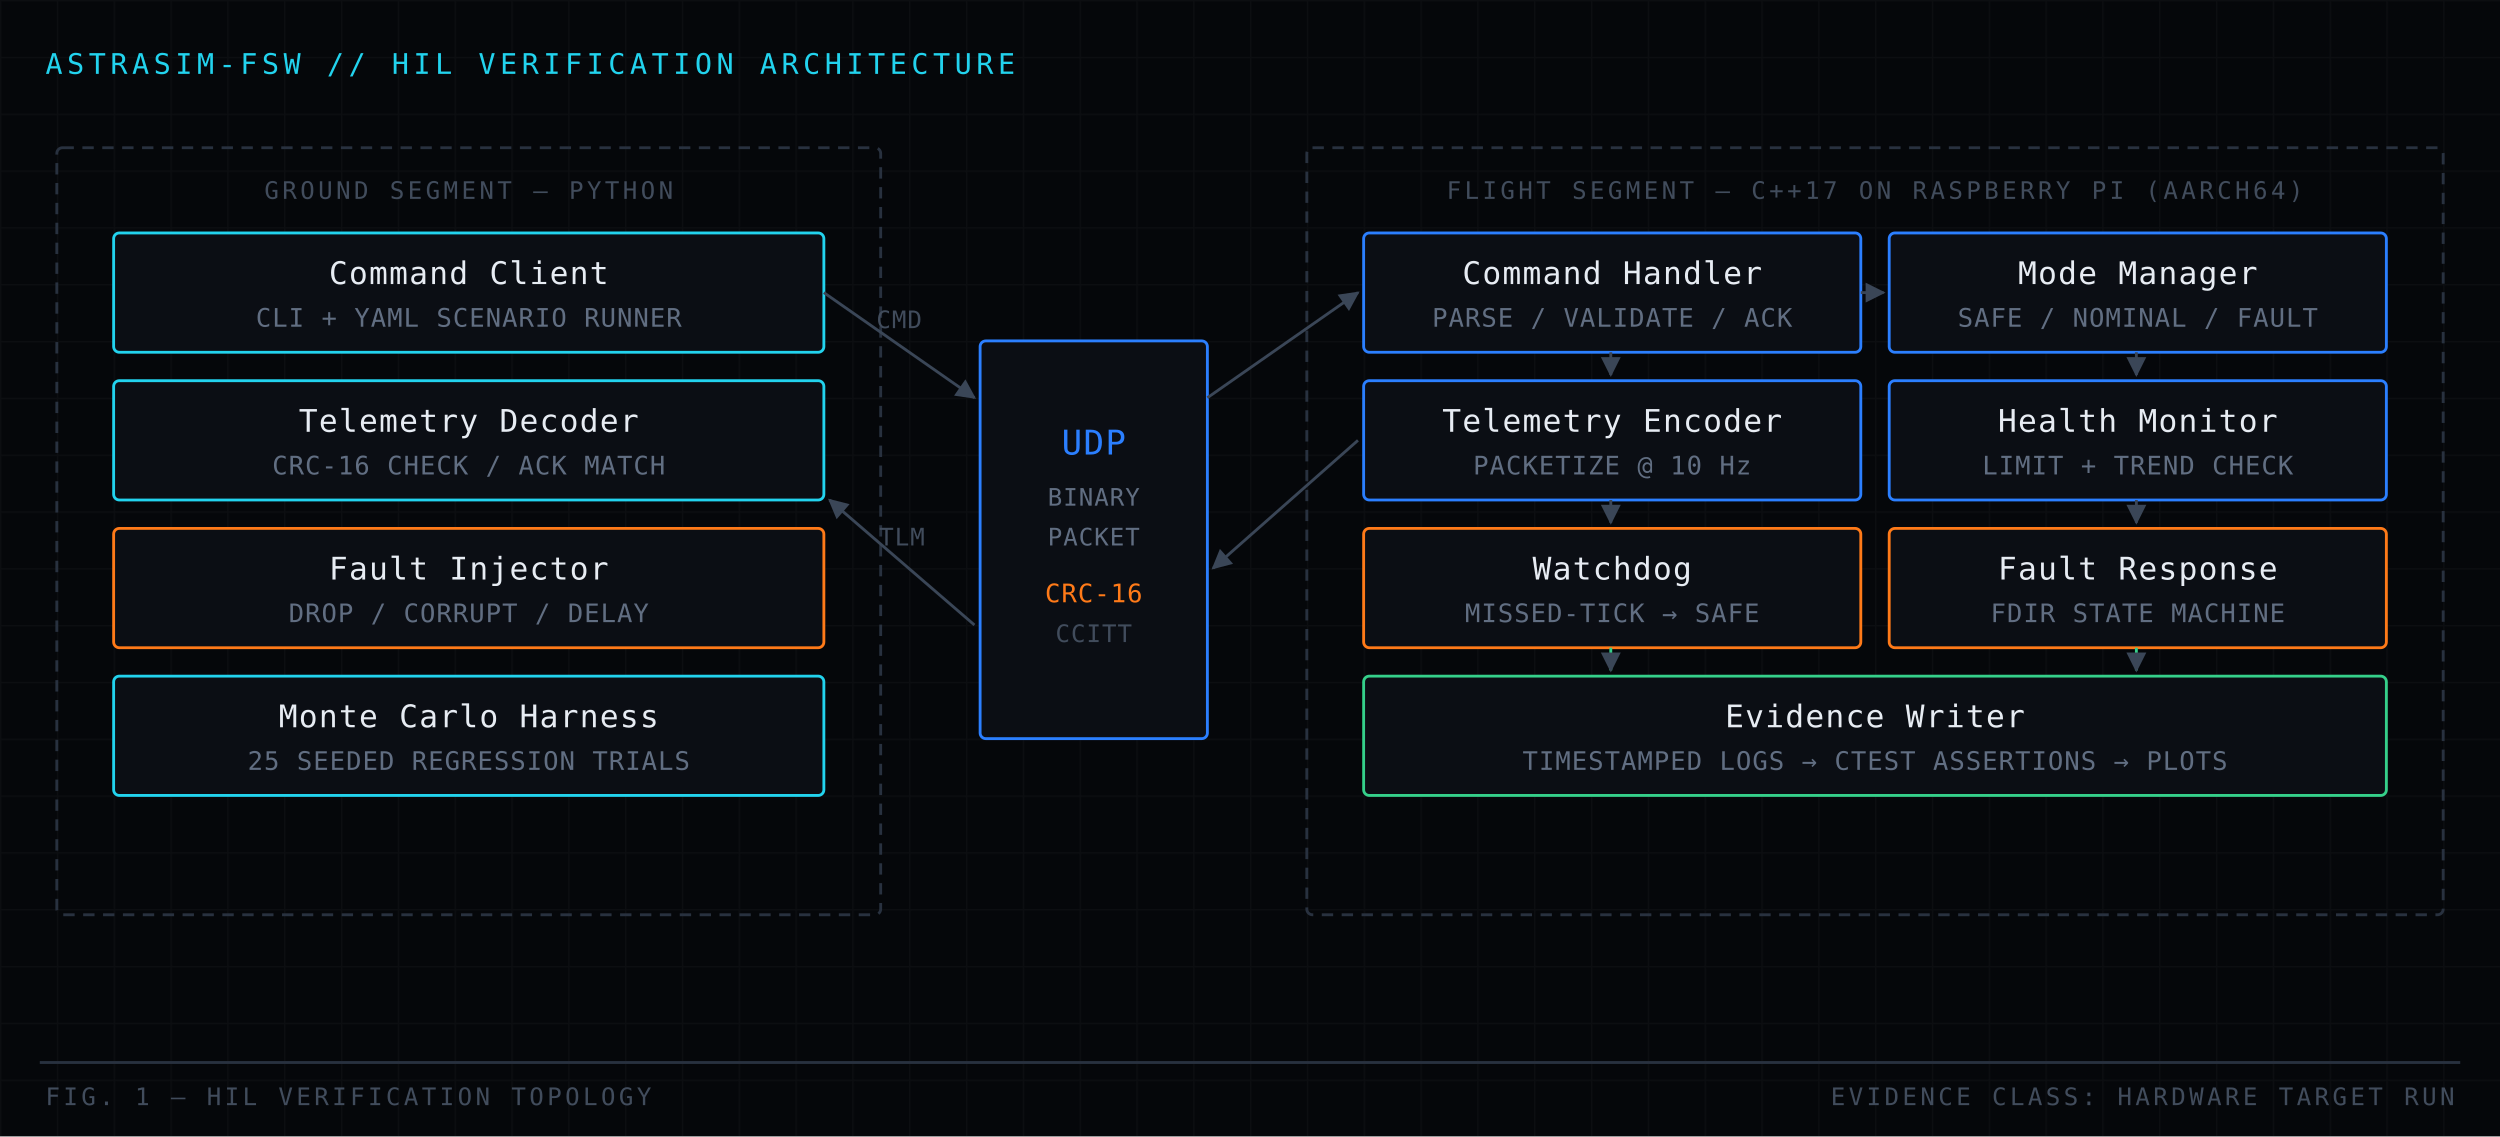
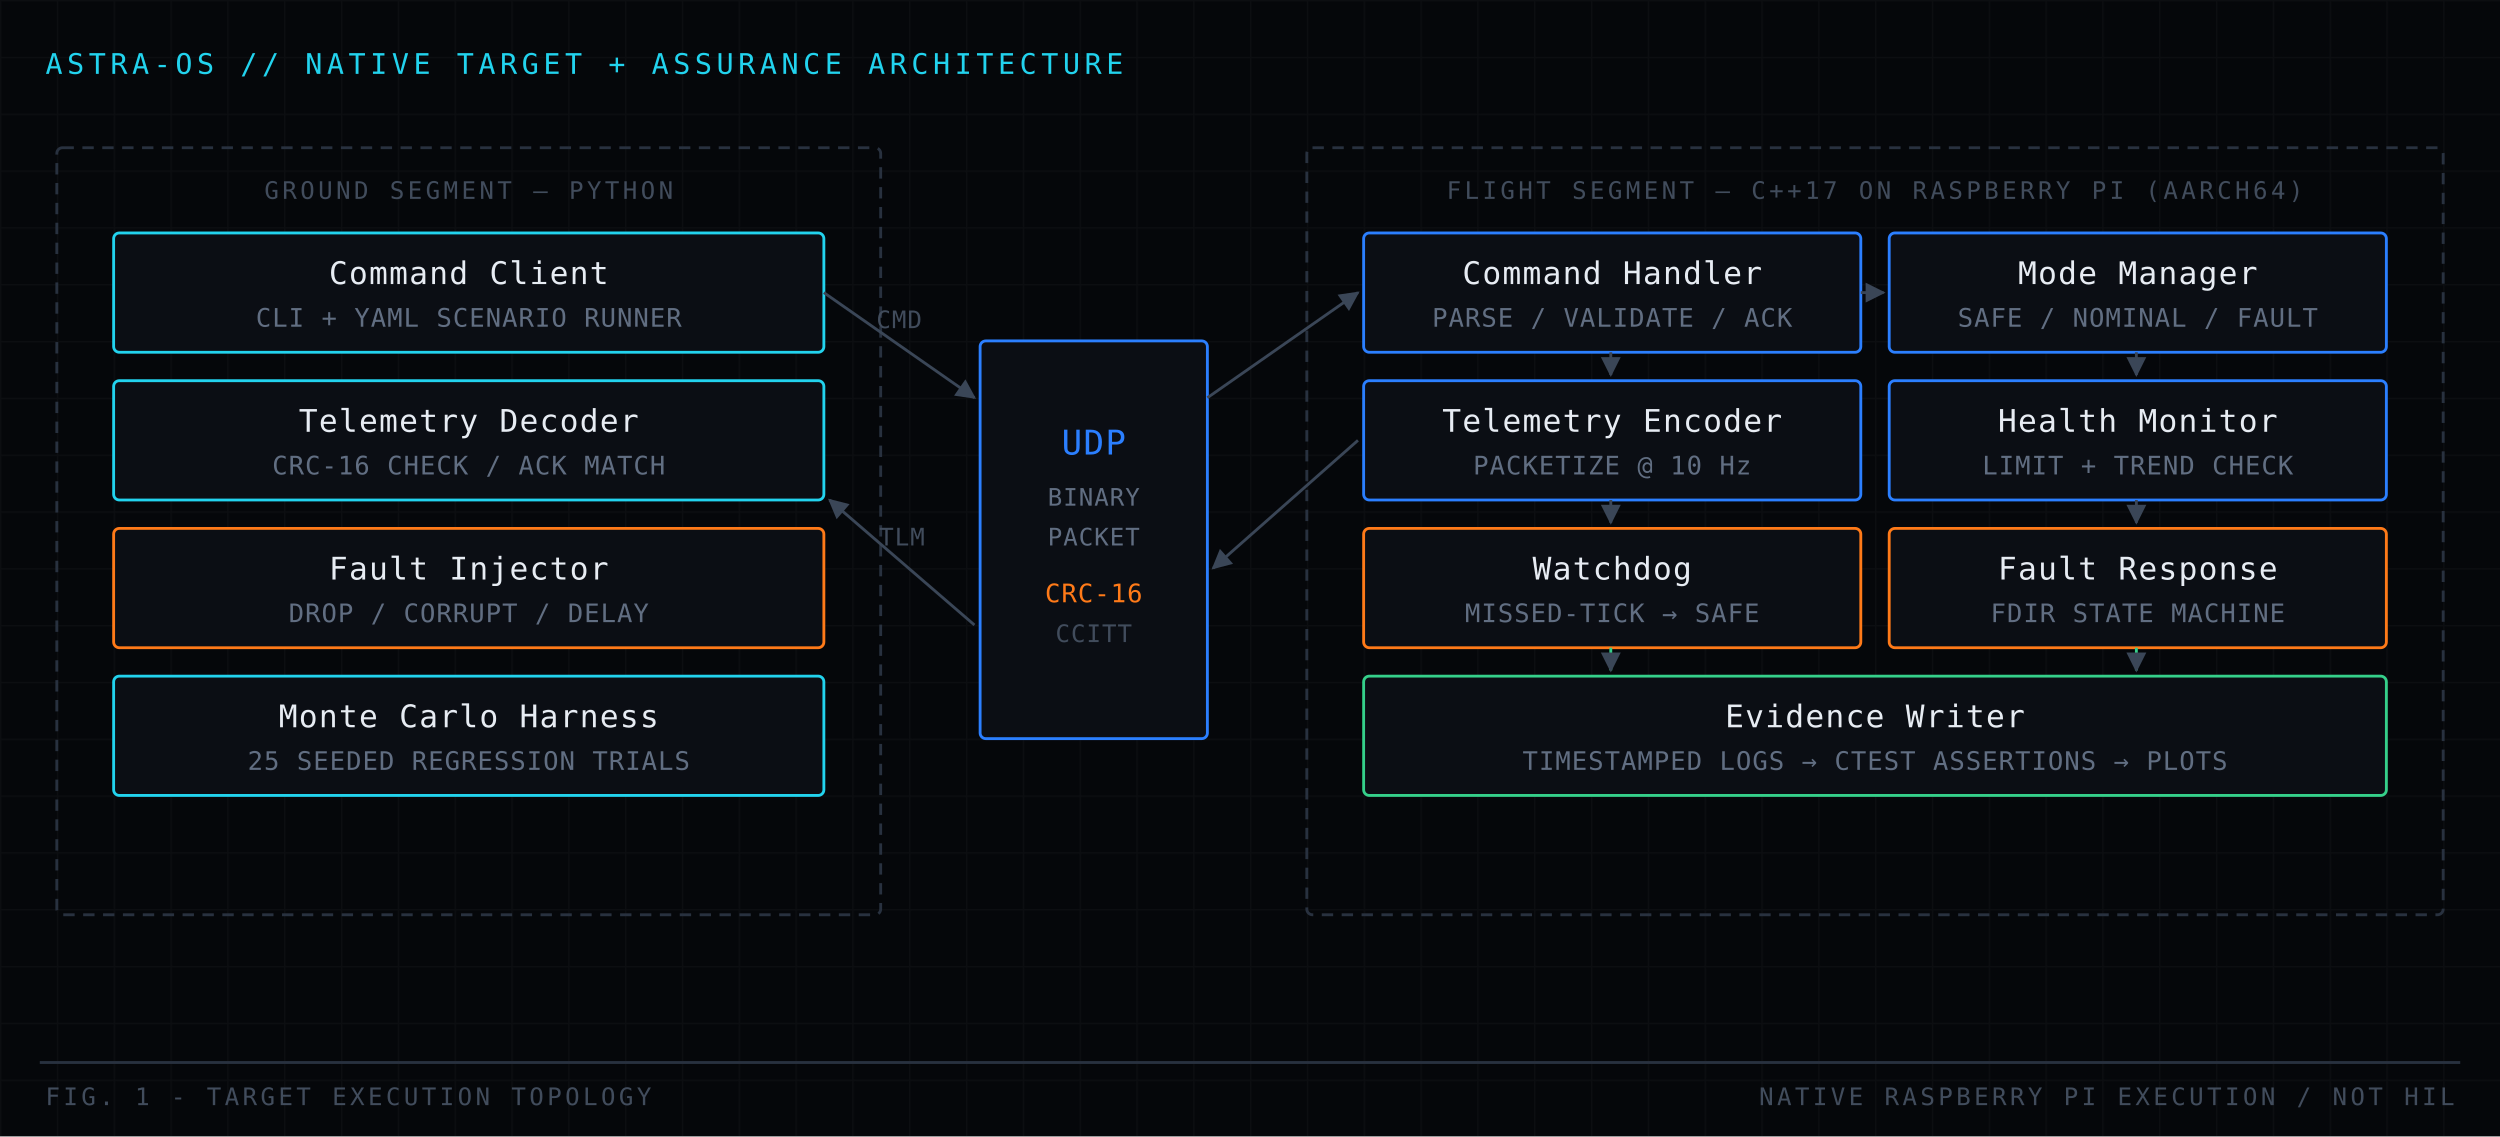
- <svg xmlns="http://www.w3.org/2000/svg" viewBox="0 0 880 400" width="880" height="400" role="img" aria-label="AstraSim-FSW hardware-in-the-loop verification architecture" font-family="'JetBrains Mono', ui-monospace, monospace">
+ <svg xmlns="http://www.w3.org/2000/svg" viewBox="0 0 880 400" width="880" height="400" role="img" aria-label="ASTRA-OS native target execution and software assurance architecture" font-family="'JetBrains Mono', ui-monospace, monospace">
  <defs>
    <marker id="a" viewBox="0 0 10 10" refX="9" refY="5" markerWidth="7" markerHeight="7" orient="auto-start-reverse">
      <path d="M0 0L10 5L0 10z" fill="#3A4657" />
    </marker>
    <marker id="ac" viewBox="0 0 10 10" refX="9" refY="5" markerWidth="7" markerHeight="7" orient="auto-start-reverse">
      <path d="M0 0L10 5L0 10z" fill="#22D3EE" />
    </marker>
    <marker id="ao" viewBox="0 0 10 10" refX="9" refY="5" markerWidth="7" markerHeight="7" orient="auto-start-reverse">
      <path d="M0 0L10 5L0 10z" fill="#FF7A18" />
    </marker>
    <pattern id="grid" width="20" height="20" patternUnits="userSpaceOnUse">
      <path d="M20 0H0V20" fill="none" stroke="#FFFFFF" stroke-opacity="0.028" stroke-width="1" />
    </pattern>
  </defs>
  <rect width="880" height="400" fill="#05070A" />
  <rect width="880" height="400" fill="url(#grid)" />
-   <text x="16" y="26" font-size="10" fill="#22D3EE" text-anchor="start" font-weight="400" letter-spacing="0.16em">ASTRASIM-FSW // HIL VERIFICATION ARCHITECTURE</text>
+   <text x="16" y="26" font-size="10" fill="#22D3EE" text-anchor="start" font-weight="400" letter-spacing="0.16em">ASTRA-OS // NATIVE TARGET + ASSURANCE ARCHITECTURE</text>
  <rect x="20" y="52" width="290" height="270" rx="2" fill="none" stroke="#28313F" stroke-dasharray="4 3" />
  <text x="165" y="70" font-size="8.5" fill="#414C5C" text-anchor="middle" font-weight="400" letter-spacing="0.14em">GROUND SEGMENT — PYTHON</text>
  <rect x="40" y="82" width="250" height="42" rx="2" fill="#0B0E14" stroke="#22D3EE" stroke-width="1" />
  <text x="165.0" y="100.0" font-size="11" fill="#E7ECF3" text-anchor="middle" font-weight="500" letter-spacing="0.04em">Command Client</text>
  <text x="165.0" y="115.0" font-size="9" fill="#616E82" text-anchor="middle" font-weight="400" letter-spacing="0.04em">CLI + YAML SCENARIO RUNNER</text>
  <rect x="40" y="134" width="250" height="42" rx="2" fill="#0B0E14" stroke="#22D3EE" stroke-width="1" />
  <text x="165.0" y="152.0" font-size="11" fill="#E7ECF3" text-anchor="middle" font-weight="500" letter-spacing="0.04em">Telemetry Decoder</text>
  <text x="165.0" y="167.0" font-size="9" fill="#616E82" text-anchor="middle" font-weight="400" letter-spacing="0.04em">CRC-16 CHECK / ACK MATCH</text>
  <rect x="40" y="186" width="250" height="42" rx="2" fill="#0B0E14" stroke="#FF7A18" stroke-width="1" />
  <text x="165.0" y="204.0" font-size="11" fill="#E7ECF3" text-anchor="middle" font-weight="500" letter-spacing="0.04em">Fault Injector</text>
  <text x="165.0" y="219.0" font-size="9" fill="#616E82" text-anchor="middle" font-weight="400" letter-spacing="0.04em">DROP / CORRUPT / DELAY</text>
  <rect x="40" y="238" width="250" height="42" rx="2" fill="#0B0E14" stroke="#22D3EE" stroke-width="1" />
  <text x="165.0" y="256.0" font-size="11" fill="#E7ECF3" text-anchor="middle" font-weight="500" letter-spacing="0.04em">Monte Carlo Harness</text>
  <text x="165.0" y="271.0" font-size="9" fill="#616E82" text-anchor="middle" font-weight="400" letter-spacing="0.04em">25 SEEDED REGRESSION TRIALS</text>
  <rect x="345" y="120" width="80" height="140" rx="2" fill="#0B0E14" stroke="#2B7FFF" />
  <text x="385" y="160" font-size="12" fill="#2B7FFF" text-anchor="middle" font-weight="400" letter-spacing="0.04em">UDP</text>
  <text x="385" y="178" font-size="8.5" fill="#616E82" text-anchor="middle" font-weight="400" letter-spacing="0.04em">BINARY</text>
  <text x="385" y="192" font-size="8.5" fill="#616E82" text-anchor="middle" font-weight="400" letter-spacing="0.04em">PACKET</text>
  <text x="385" y="212" font-size="9" fill="#FF7A18" text-anchor="middle" font-weight="400" letter-spacing="0.04em">CRC-16</text>
  <text x="385" y="226" font-size="8.5" fill="#414C5C" text-anchor="middle" font-weight="400" letter-spacing="0.04em">CCITT</text>
  <rect x="460" y="52" width="400" height="270" rx="2" fill="none" stroke="#28313F" stroke-dasharray="4 3" />
  <text x="660" y="70" font-size="8.5" fill="#414C5C" text-anchor="middle" font-weight="400" letter-spacing="0.14em">FLIGHT SEGMENT — C++17 ON RASPBERRY PI (AARCH64)</text>
  <rect x="480" y="82" width="175" height="42" rx="2" fill="#0B0E14" stroke="#2B7FFF" stroke-width="1" />
  <text x="567.5" y="100.0" font-size="11" fill="#E7ECF3" text-anchor="middle" font-weight="500" letter-spacing="0.04em">Command Handler</text>
  <text x="567.5" y="115.0" font-size="9" fill="#616E82" text-anchor="middle" font-weight="400" letter-spacing="0.04em">PARSE / VALIDATE / ACK</text>
  <rect x="665" y="82" width="175" height="42" rx="2" fill="#0B0E14" stroke="#2B7FFF" stroke-width="1" />
  <text x="752.5" y="100.0" font-size="11" fill="#E7ECF3" text-anchor="middle" font-weight="500" letter-spacing="0.04em">Mode Manager</text>
  <text x="752.5" y="115.0" font-size="9" fill="#616E82" text-anchor="middle" font-weight="400" letter-spacing="0.04em">SAFE / NOMINAL / FAULT</text>
  <rect x="480" y="134" width="175" height="42" rx="2" fill="#0B0E14" stroke="#2B7FFF" stroke-width="1" />
  <text x="567.5" y="152.0" font-size="11" fill="#E7ECF3" text-anchor="middle" font-weight="500" letter-spacing="0.04em">Telemetry Encoder</text>
  <text x="567.5" y="167.0" font-size="9" fill="#616E82" text-anchor="middle" font-weight="400" letter-spacing="0.04em">PACKETIZE @ 10 Hz</text>
  <rect x="665" y="134" width="175" height="42" rx="2" fill="#0B0E14" stroke="#2B7FFF" stroke-width="1" />
  <text x="752.5" y="152.0" font-size="11" fill="#E7ECF3" text-anchor="middle" font-weight="500" letter-spacing="0.04em">Health Monitor</text>
  <text x="752.5" y="167.0" font-size="9" fill="#616E82" text-anchor="middle" font-weight="400" letter-spacing="0.04em">LIMIT + TREND CHECK</text>
  <rect x="480" y="186" width="175" height="42" rx="2" fill="#0B0E14" stroke="#FF7A18" stroke-width="1" />
  <text x="567.5" y="204.0" font-size="11" fill="#E7ECF3" text-anchor="middle" font-weight="500" letter-spacing="0.04em">Watchdog</text>
  <text x="567.5" y="219.0" font-size="9" fill="#616E82" text-anchor="middle" font-weight="400" letter-spacing="0.04em">MISSED-TICK → SAFE</text>
  <rect x="665" y="186" width="175" height="42" rx="2" fill="#0B0E14" stroke="#FF7A18" stroke-width="1" />
  <text x="752.5" y="204.0" font-size="11" fill="#E7ECF3" text-anchor="middle" font-weight="500" letter-spacing="0.04em">Fault Response</text>
  <text x="752.5" y="219.0" font-size="9" fill="#616E82" text-anchor="middle" font-weight="400" letter-spacing="0.04em">FDIR STATE MACHINE</text>
  <rect x="480" y="238" width="360" height="42" rx="2" fill="#0B0E14" stroke="#35D08A" stroke-width="1" />
  <text x="660.0" y="256.0" font-size="11" fill="#E7ECF3" text-anchor="middle" font-weight="500" letter-spacing="0.04em">Evidence Writer</text>
  <text x="660.0" y="271.0" font-size="9" fill="#616E82" text-anchor="middle" font-weight="400" letter-spacing="0.04em">TIMESTAMPED LOGS → CTEST ASSERTIONS → PLOTS</text>
  <path d="M290 103L343 140" stroke="#3A4657" stroke-width="1" fill="none" marker-end="url(#a)" />
  <text x="316.5" y="115.5" font-size="8.5" fill="#414C5C" text-anchor="middle" font-weight="400" letter-spacing="0.04em">CMD</text>
  <path d="M343 220L292 176" stroke="#3A4657" stroke-width="1" fill="none" marker-end="url(#a)" />
  <text x="317.5" y="192.0" font-size="8.5" fill="#414C5C" text-anchor="middle" font-weight="400" letter-spacing="0.04em">TLM</text>
  <path d="M425 140L478 103" stroke="#3A4657" stroke-width="1" fill="none" marker-end="url(#a)" />
  <path d="M478 155L427 200" stroke="#3A4657" stroke-width="1" fill="none" marker-end="url(#a)" />
  <path d="M655 103L663 103" stroke="#3A4657" stroke-width="1" fill="none" marker-end="url(#a)" />
  <path d="M567 124L567 132" stroke="#3A4657" stroke-width="1" fill="none" marker-end="url(#a)" />
  <path d="M752 124L752 132" stroke="#3A4657" stroke-width="1" fill="none" marker-end="url(#a)" />
  <path d="M567 176L567 184" stroke="#3A4657" stroke-width="1" fill="none" marker-end="url(#a)" />
  <path d="M752 176L752 184" stroke="#3A4657" stroke-width="1" fill="none" marker-end="url(#a)" />
  <path d="M567 228L567 236" stroke="#35D08A" stroke-width="1" fill="none" marker-end="url(#a)" />
  <path d="M752 228L752 236" stroke="#35D08A" stroke-width="1" fill="none" marker-end="url(#a)" />
  <line x1="14" y1="374" x2="866" y2="374" stroke="#28313F" />
-   <text x="16" y="389" font-size="8.5" fill="#414C5C" text-anchor="start" font-weight="400" letter-spacing="0.14em">FIG. 1 — HIL VERIFICATION TOPOLOGY</text>
-   <text x="864" y="389" font-size="8.5" fill="#414C5C" text-anchor="end" font-weight="400" letter-spacing="0.14em">EVIDENCE CLASS: HARDWARE TARGET RUN</text>
+   <text x="16" y="389" font-size="8.5" fill="#414C5C" text-anchor="start" font-weight="400" letter-spacing="0.14em">FIG. 1 - TARGET EXECUTION TOPOLOGY</text>
+   <text x="864" y="389" font-size="8.5" fill="#414C5C" text-anchor="end" font-weight="400" letter-spacing="0.14em">NATIVE RASPBERRY PI EXECUTION / NOT HIL</text>
</svg>
